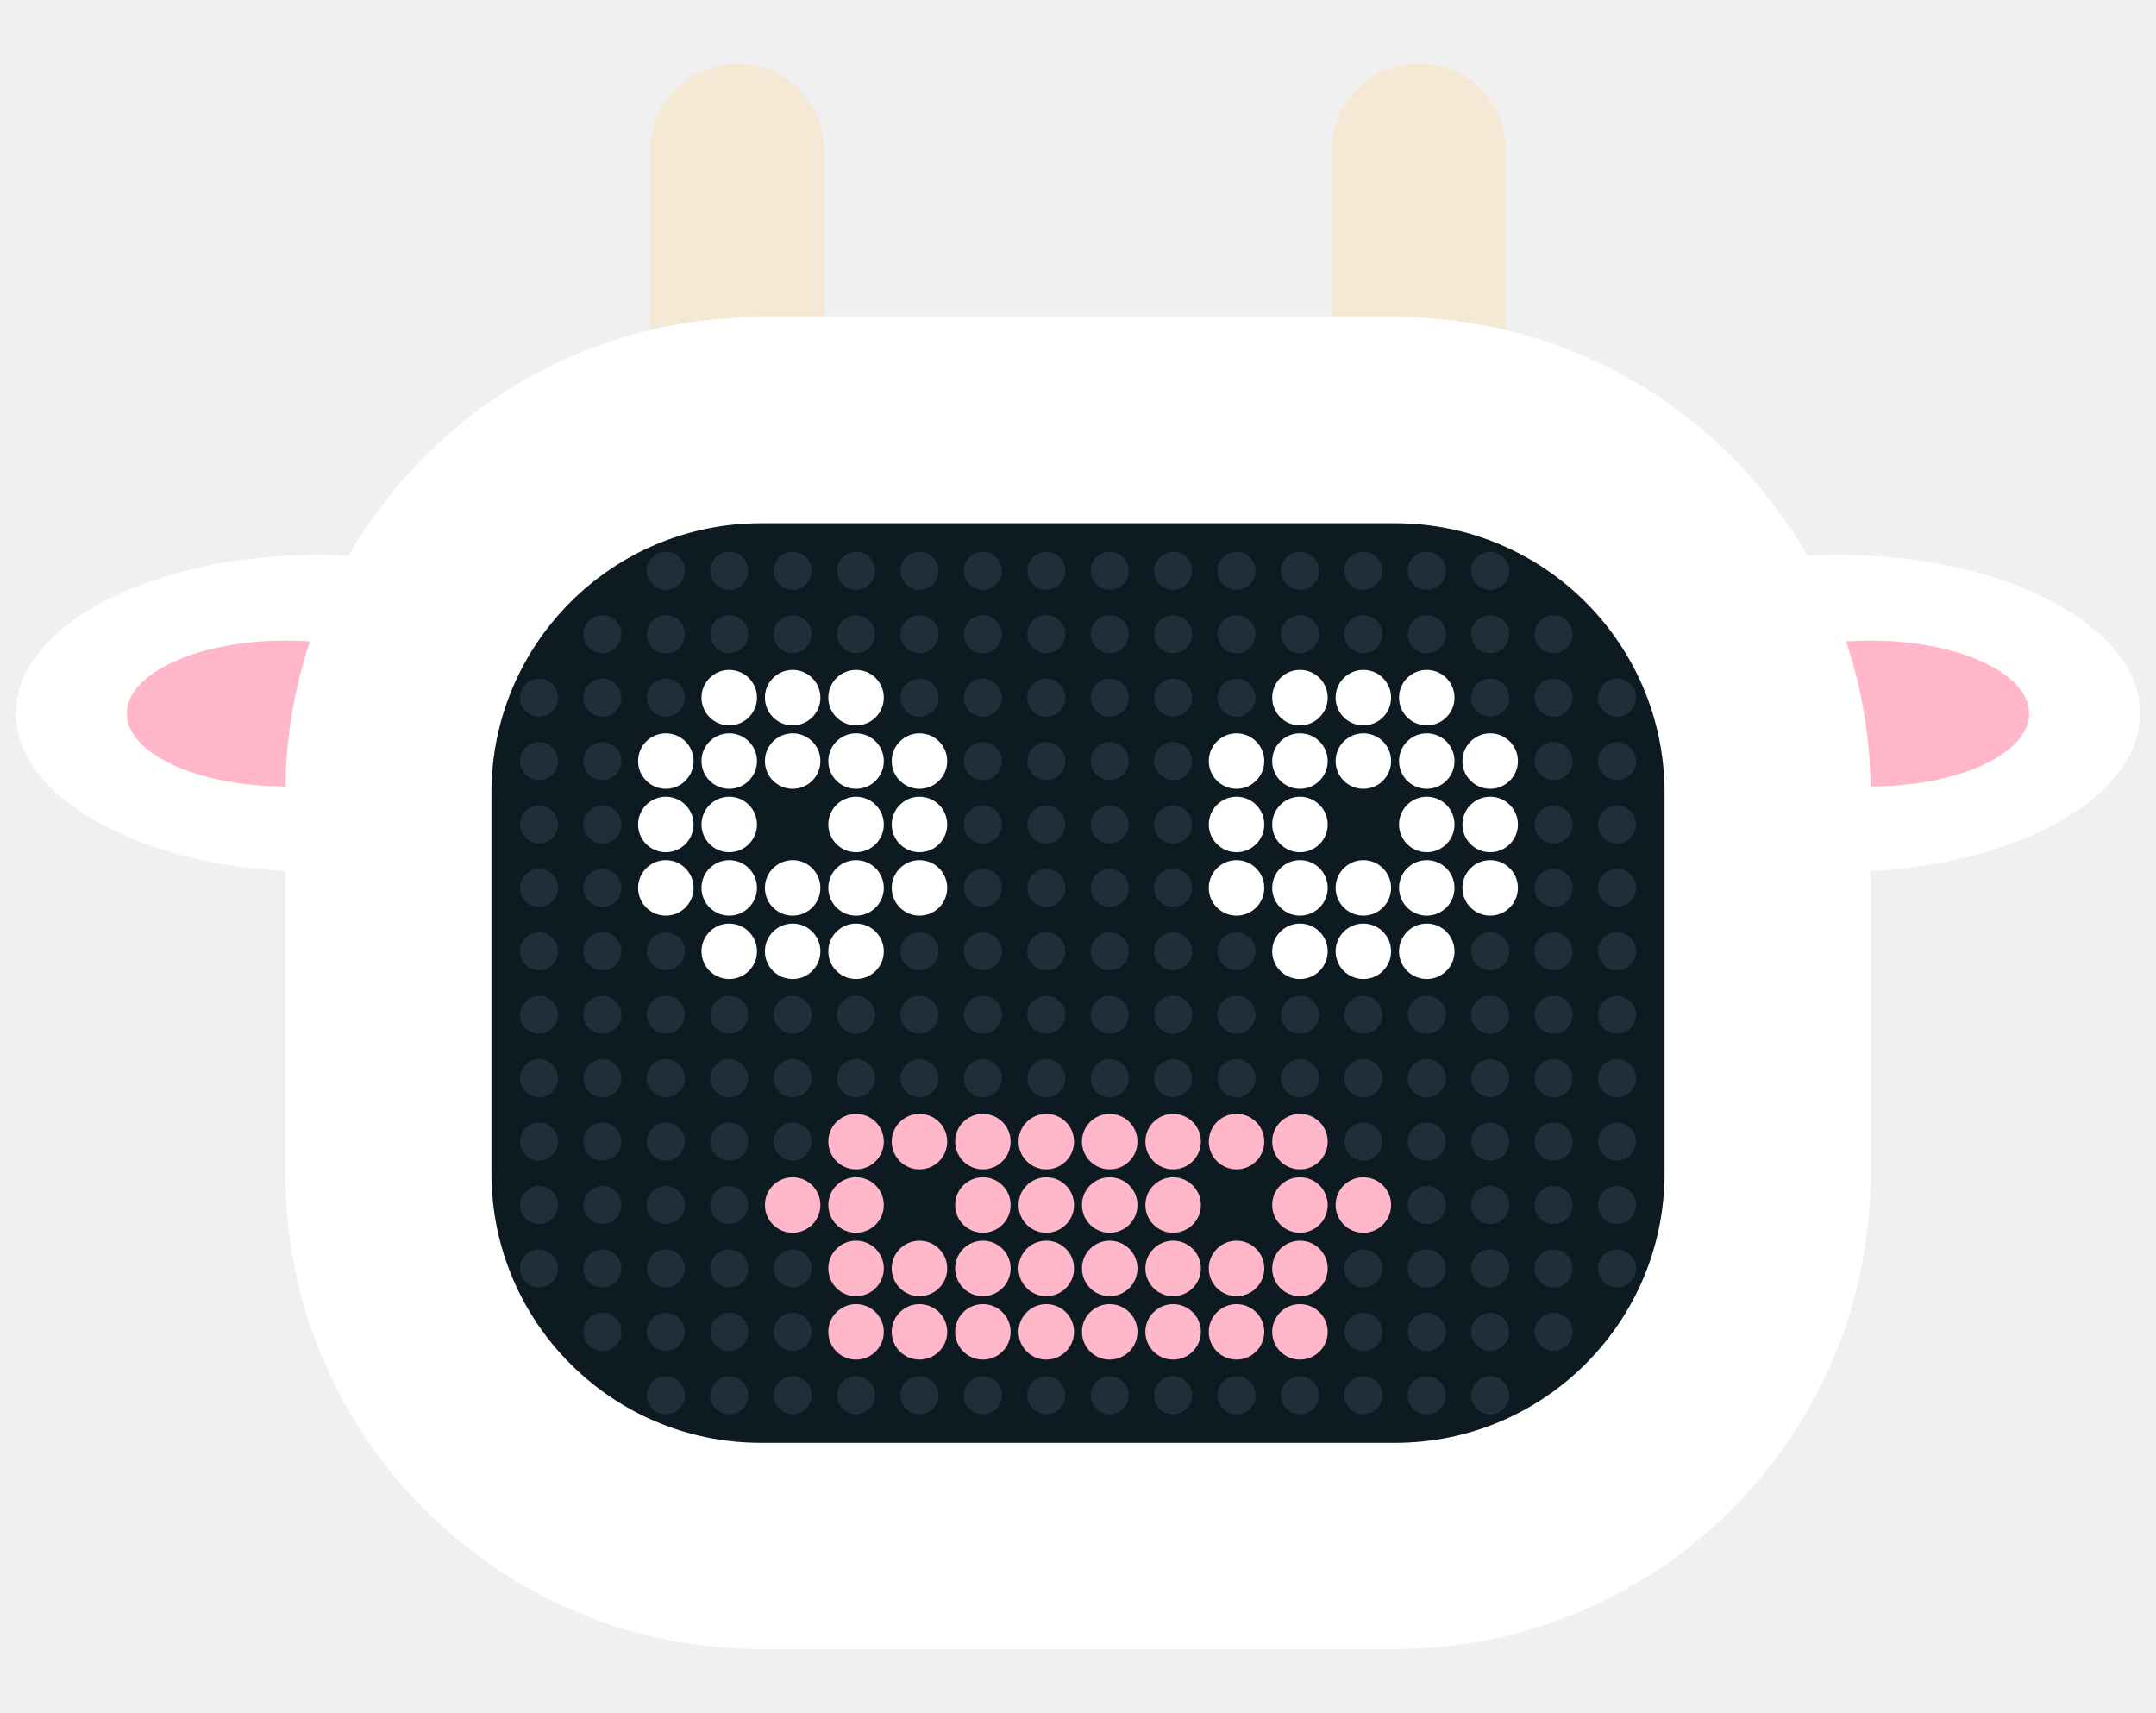
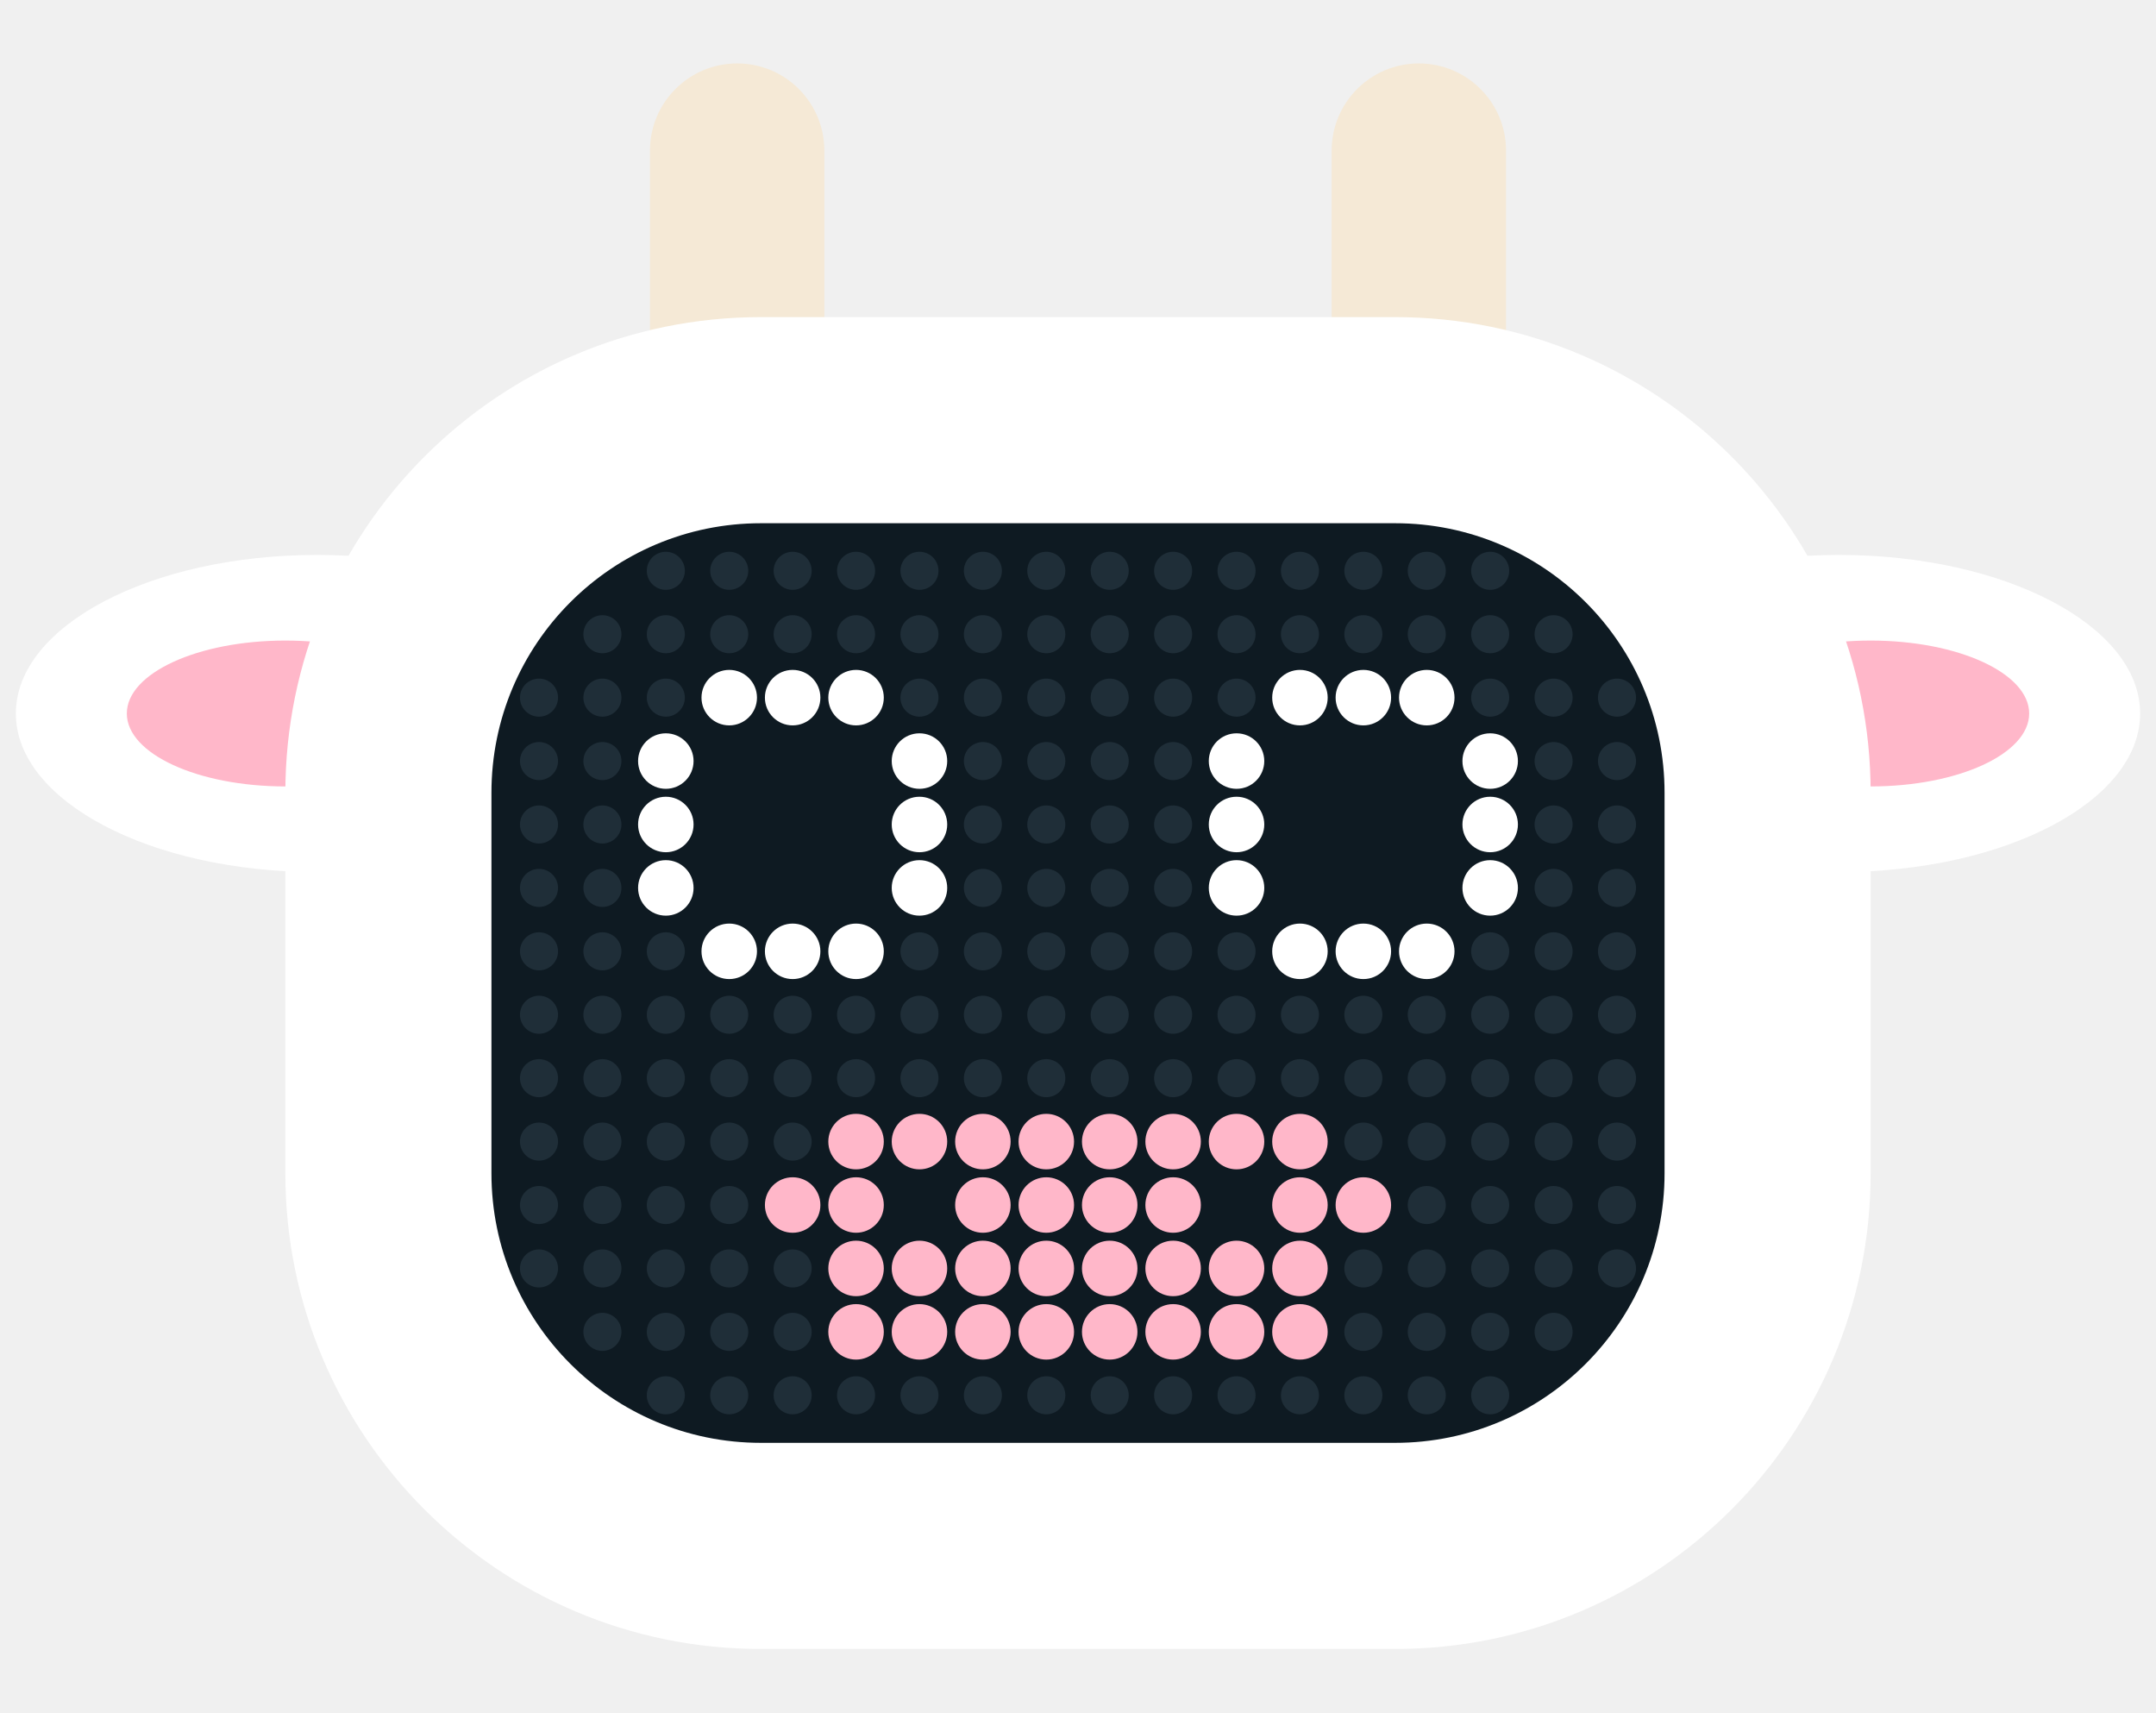
<svg xmlns="http://www.w3.org/2000/svg" viewBox="0 0 136 108">
  <rect x="41" y="4" width="11" height="24" rx="5.5" fill="#F5E9D6" />
  <rect x="84" y="4" width="11" height="24" rx="5.5" fill="#F5E9D6" />
  <ellipse cx="20" cy="45" rx="19" ry="10" fill="#FFFFFF" />
  <ellipse cx="18" cy="45" rx="10" ry="4.6" fill="#FFB7C9" />
  <ellipse cx="116" cy="45" rx="19" ry="10" fill="#FFFFFF" />
  <ellipse cx="118" cy="45" rx="10" ry="4.6" fill="#FFB7C9" />
  <rect x="18" y="20" width="100" height="84" rx="30" fill="#FFFFFF" />
  <rect x="31" y="33" width="74" height="58" rx="17" fill="#0E1A22" />
  <circle cx="42" cy="36" r="1.2" fill="#1F2E38" />
  <circle cx="46" cy="36" r="1.2" fill="#1F2E38" />
  <circle cx="50" cy="36" r="1.2" fill="#1F2E38" />
  <circle cx="54" cy="36" r="1.2" fill="#1F2E38" />
  <circle cx="58" cy="36" r="1.2" fill="#1F2E38" />
  <circle cx="62" cy="36" r="1.2" fill="#1F2E38" />
  <circle cx="66" cy="36" r="1.2" fill="#1F2E38" />
  <circle cx="70" cy="36" r="1.2" fill="#1F2E38" />
  <circle cx="74" cy="36" r="1.2" fill="#1F2E38" />
  <circle cx="78" cy="36" r="1.2" fill="#1F2E38" />
  <circle cx="82" cy="36" r="1.2" fill="#1F2E38" />
  <circle cx="86" cy="36" r="1.2" fill="#1F2E38" />
  <circle cx="90" cy="36" r="1.2" fill="#1F2E38" />
  <circle cx="94" cy="36" r="1.2" fill="#1F2E38" />
  <circle cx="38" cy="40" r="1.2" fill="#1F2E38" />
  <circle cx="42" cy="40" r="1.2" fill="#1F2E38" />
  <circle cx="46" cy="40" r="1.2" fill="#1F2E38" />
  <circle cx="50" cy="40" r="1.2" fill="#1F2E38" />
  <circle cx="54" cy="40" r="1.2" fill="#1F2E38" />
  <circle cx="58" cy="40" r="1.2" fill="#1F2E38" />
  <circle cx="62" cy="40" r="1.2" fill="#1F2E38" />
  <circle cx="66" cy="40" r="1.2" fill="#1F2E38" />
  <circle cx="70" cy="40" r="1.2" fill="#1F2E38" />
  <circle cx="74" cy="40" r="1.2" fill="#1F2E38" />
  <circle cx="78" cy="40" r="1.2" fill="#1F2E38" />
  <circle cx="82" cy="40" r="1.2" fill="#1F2E38" />
  <circle cx="86" cy="40" r="1.2" fill="#1F2E38" />
  <circle cx="90" cy="40" r="1.2" fill="#1F2E38" />
  <circle cx="94" cy="40" r="1.2" fill="#1F2E38" />
  <circle cx="98" cy="40" r="1.2" fill="#1F2E38" />
  <circle cx="34" cy="44" r="1.2" fill="#1F2E38" />
  <circle cx="38" cy="44" r="1.2" fill="#1F2E38" />
  <circle cx="42" cy="44" r="1.2" fill="#1F2E38" />
-   <circle cx="46" cy="44" r="1.75" fill="#FFFFFF" />
-   <circle cx="50" cy="44" r="1.75" fill="#FFFFFF" />
-   <circle cx="54" cy="44" r="1.75" fill="#FFFFFF" />
+   <circle class="ring" cx="46" cy="44" r="1.75" fill="#FFFFFF" />
+   <circle class="ring" cx="50" cy="44" r="1.75" fill="#FFFFFF" />
+   <circle class="ring" cx="54" cy="44" r="1.75" fill="#FFFFFF" />
  <circle cx="58" cy="44" r="1.2" fill="#1F2E38" />
  <circle cx="62" cy="44" r="1.2" fill="#1F2E38" />
  <circle cx="66" cy="44" r="1.2" fill="#1F2E38" />
  <circle cx="70" cy="44" r="1.2" fill="#1F2E38" />
  <circle cx="74" cy="44" r="1.2" fill="#1F2E38" />
  <circle cx="78" cy="44" r="1.2" fill="#1F2E38" />
-   <circle cx="82" cy="44" r="1.75" fill="#FFFFFF" />
-   <circle cx="86" cy="44" r="1.75" fill="#FFFFFF" />
-   <circle cx="90" cy="44" r="1.75" fill="#FFFFFF" />
+   <circle class="ring" cx="82" cy="44" r="1.75" fill="#FFFFFF" />
+   <circle class="ring" cx="86" cy="44" r="1.75" fill="#FFFFFF" />
+   <circle class="ring" cx="90" cy="44" r="1.75" fill="#FFFFFF" />
  <circle cx="94" cy="44" r="1.2" fill="#1F2E38" />
  <circle cx="98" cy="44" r="1.2" fill="#1F2E38" />
  <circle cx="102" cy="44" r="1.2" fill="#1F2E38" />
  <circle cx="34" cy="48" r="1.2" fill="#1F2E38" />
  <circle cx="38" cy="48" r="1.2" fill="#1F2E38" />
-   <circle cx="42" cy="48" r="1.75" fill="#FFFFFF" />
-   <circle cx="46" cy="48" r="1.75" fill="#FFFFFF" />
-   <circle cx="50" cy="48" r="1.75" fill="#FFFFFF" />
-   <circle cx="54" cy="48" r="1.75" fill="#FFFFFF" />
-   <circle cx="58" cy="48" r="1.75" fill="#FFFFFF" />
+   <circle class="ring" cx="42" cy="48" r="1.75" fill="#FFFFFF" />
+   <circle class="pupil" cx="46" cy="48" r="1.75" fill="#0E1A22" />
+   <circle class="pupil" cx="50" cy="48" r="1.75" fill="#0E1A22" />
+   <circle class="pupil" cx="54" cy="48" r="1.75" fill="#0E1A22" />
+   <circle class="ring" cx="58" cy="48" r="1.75" fill="#FFFFFF" />
  <circle cx="62" cy="48" r="1.2" fill="#1F2E38" />
  <circle cx="66" cy="48" r="1.2" fill="#1F2E38" />
  <circle cx="70" cy="48" r="1.2" fill="#1F2E38" />
  <circle cx="74" cy="48" r="1.2" fill="#1F2E38" />
-   <circle cx="78" cy="48" r="1.75" fill="#FFFFFF" />
-   <circle cx="82" cy="48" r="1.75" fill="#FFFFFF" />
-   <circle cx="86" cy="48" r="1.75" fill="#FFFFFF" />
-   <circle cx="90" cy="48" r="1.75" fill="#FFFFFF" />
-   <circle cx="94" cy="48" r="1.75" fill="#FFFFFF" />
+   <circle class="ring" cx="78" cy="48" r="1.75" fill="#FFFFFF" />
+   <circle class="pupil" cx="82" cy="48" r="1.75" fill="#0E1A22" />
+   <circle class="pupil" cx="86" cy="48" r="1.75" fill="#0E1A22" />
+   <circle class="pupil" cx="90" cy="48" r="1.75" fill="#0E1A22" />
+   <circle class="ring" cx="94" cy="48" r="1.75" fill="#FFFFFF" />
  <circle cx="98" cy="48" r="1.2" fill="#1F2E38" />
  <circle cx="102" cy="48" r="1.2" fill="#1F2E38" />
  <circle cx="34" cy="52" r="1.2" fill="#1F2E38" />
  <circle cx="38" cy="52" r="1.2" fill="#1F2E38" />
-   <circle cx="42" cy="52" r="1.75" fill="#FFFFFF" />
-   <circle cx="46" cy="52" r="1.75" fill="#FFFFFF" />
+   <circle class="ring" cx="42" cy="52" r="1.75" fill="#FFFFFF" />
+   <circle class="pupil" cx="46" cy="52" r="1.75" fill="#0E1A22" />
  <circle class="pupil" cx="50" cy="52" r="1.75" fill="#0E1A22" />
-   <circle cx="54" cy="52" r="1.75" fill="#FFFFFF" />
-   <circle cx="58" cy="52" r="1.75" fill="#FFFFFF" />
+   <circle class="pupil" cx="54" cy="52" r="1.75" fill="#0E1A22" />
+   <circle class="ring" cx="58" cy="52" r="1.75" fill="#FFFFFF" />
  <circle cx="62" cy="52" r="1.2" fill="#1F2E38" />
  <circle cx="66" cy="52" r="1.2" fill="#1F2E38" />
  <circle cx="70" cy="52" r="1.2" fill="#1F2E38" />
  <circle cx="74" cy="52" r="1.2" fill="#1F2E38" />
-   <circle cx="78" cy="52" r="1.75" fill="#FFFFFF" />
-   <circle cx="82" cy="52" r="1.75" fill="#FFFFFF" />
+   <circle class="ring" cx="78" cy="52" r="1.75" fill="#FFFFFF" />
+   <circle class="pupil" cx="82" cy="52" r="1.75" fill="#0E1A22" />
  <circle class="pupil" cx="86" cy="52" r="1.75" fill="#0E1A22" />
-   <circle cx="90" cy="52" r="1.75" fill="#FFFFFF" />
-   <circle cx="94" cy="52" r="1.75" fill="#FFFFFF" />
+   <circle class="pupil" cx="90" cy="52" r="1.75" fill="#0E1A22" />
+   <circle class="ring" cx="94" cy="52" r="1.75" fill="#FFFFFF" />
  <circle cx="98" cy="52" r="1.2" fill="#1F2E38" />
  <circle cx="102" cy="52" r="1.2" fill="#1F2E38" />
  <circle cx="34" cy="56" r="1.2" fill="#1F2E38" />
  <circle cx="38" cy="56" r="1.2" fill="#1F2E38" />
-   <circle cx="42" cy="56" r="1.75" fill="#FFFFFF" />
-   <circle cx="46" cy="56" r="1.75" fill="#FFFFFF" />
-   <circle cx="50" cy="56" r="1.75" fill="#FFFFFF" />
-   <circle cx="54" cy="56" r="1.75" fill="#FFFFFF" />
-   <circle cx="58" cy="56" r="1.75" fill="#FFFFFF" />
+   <circle class="ring" cx="42" cy="56" r="1.75" fill="#FFFFFF" />
+   <circle class="pupil" cx="46" cy="56" r="1.75" fill="#0E1A22" />
+   <circle class="pupil" cx="50" cy="56" r="1.75" fill="#0E1A22" />
+   <circle class="pupil" cx="54" cy="56" r="1.75" fill="#0E1A22" />
+   <circle class="ring" cx="58" cy="56" r="1.75" fill="#FFFFFF" />
  <circle cx="62" cy="56" r="1.2" fill="#1F2E38" />
  <circle cx="66" cy="56" r="1.2" fill="#1F2E38" />
  <circle cx="70" cy="56" r="1.2" fill="#1F2E38" />
  <circle cx="74" cy="56" r="1.2" fill="#1F2E38" />
-   <circle cx="78" cy="56" r="1.75" fill="#FFFFFF" />
-   <circle cx="82" cy="56" r="1.75" fill="#FFFFFF" />
-   <circle cx="86" cy="56" r="1.75" fill="#FFFFFF" />
-   <circle cx="90" cy="56" r="1.75" fill="#FFFFFF" />
-   <circle cx="94" cy="56" r="1.75" fill="#FFFFFF" />
+   <circle class="ring" cx="78" cy="56" r="1.75" fill="#FFFFFF" />
+   <circle class="pupil" cx="82" cy="56" r="1.75" fill="#0E1A22" />
+   <circle class="pupil" cx="86" cy="56" r="1.75" fill="#0E1A22" />
+   <circle class="pupil" cx="90" cy="56" r="1.75" fill="#0E1A22" />
+   <circle class="ring" cx="94" cy="56" r="1.75" fill="#FFFFFF" />
  <circle cx="98" cy="56" r="1.2" fill="#1F2E38" />
  <circle cx="102" cy="56" r="1.2" fill="#1F2E38" />
  <circle cx="34" cy="60" r="1.2" fill="#1F2E38" />
  <circle cx="38" cy="60" r="1.2" fill="#1F2E38" />
  <circle cx="42" cy="60" r="1.2" fill="#1F2E38" />
-   <circle cx="46" cy="60" r="1.75" fill="#FFFFFF" />
-   <circle cx="50" cy="60" r="1.75" fill="#FFFFFF" />
-   <circle cx="54" cy="60" r="1.75" fill="#FFFFFF" />
+   <circle class="ring" cx="46" cy="60" r="1.75" fill="#FFFFFF" />
+   <circle class="ring" cx="50" cy="60" r="1.75" fill="#FFFFFF" />
+   <circle class="ring" cx="54" cy="60" r="1.75" fill="#FFFFFF" />
  <circle cx="58" cy="60" r="1.2" fill="#1F2E38" />
  <circle cx="62" cy="60" r="1.2" fill="#1F2E38" />
  <circle cx="66" cy="60" r="1.2" fill="#1F2E38" />
  <circle cx="70" cy="60" r="1.2" fill="#1F2E38" />
  <circle cx="74" cy="60" r="1.2" fill="#1F2E38" />
  <circle cx="78" cy="60" r="1.2" fill="#1F2E38" />
-   <circle cx="82" cy="60" r="1.75" fill="#FFFFFF" />
-   <circle cx="86" cy="60" r="1.75" fill="#FFFFFF" />
-   <circle cx="90" cy="60" r="1.75" fill="#FFFFFF" />
+   <circle class="ring" cx="82" cy="60" r="1.75" fill="#FFFFFF" />
+   <circle class="ring" cx="86" cy="60" r="1.75" fill="#FFFFFF" />
+   <circle class="ring" cx="90" cy="60" r="1.75" fill="#FFFFFF" />
  <circle cx="94" cy="60" r="1.2" fill="#1F2E38" />
  <circle cx="98" cy="60" r="1.2" fill="#1F2E38" />
  <circle cx="102" cy="60" r="1.2" fill="#1F2E38" />
  <circle cx="34" cy="64" r="1.2" fill="#1F2E38" />
  <circle cx="38" cy="64" r="1.2" fill="#1F2E38" />
  <circle cx="42" cy="64" r="1.2" fill="#1F2E38" />
  <circle cx="46" cy="64" r="1.2" fill="#1F2E38" />
  <circle cx="50" cy="64" r="1.2" fill="#1F2E38" />
  <circle cx="54" cy="64" r="1.2" fill="#1F2E38" />
  <circle cx="58" cy="64" r="1.2" fill="#1F2E38" />
  <circle cx="62" cy="64" r="1.2" fill="#1F2E38" />
  <circle cx="66" cy="64" r="1.2" fill="#1F2E38" />
  <circle cx="70" cy="64" r="1.2" fill="#1F2E38" />
  <circle cx="74" cy="64" r="1.2" fill="#1F2E38" />
  <circle cx="78" cy="64" r="1.2" fill="#1F2E38" />
  <circle cx="82" cy="64" r="1.2" fill="#1F2E38" />
  <circle cx="86" cy="64" r="1.2" fill="#1F2E38" />
  <circle cx="90" cy="64" r="1.2" fill="#1F2E38" />
  <circle cx="94" cy="64" r="1.2" fill="#1F2E38" />
  <circle cx="98" cy="64" r="1.2" fill="#1F2E38" />
  <circle cx="102" cy="64" r="1.2" fill="#1F2E38" />
  <circle cx="34" cy="68" r="1.2" fill="#1F2E38" />
  <circle cx="38" cy="68" r="1.2" fill="#1F2E38" />
  <circle cx="42" cy="68" r="1.2" fill="#1F2E38" />
  <circle cx="46" cy="68" r="1.2" fill="#1F2E38" />
  <circle cx="50" cy="68" r="1.2" fill="#1F2E38" />
  <circle cx="54" cy="68" r="1.2" fill="#1F2E38" />
  <circle cx="58" cy="68" r="1.2" fill="#1F2E38" />
  <circle cx="62" cy="68" r="1.2" fill="#1F2E38" />
  <circle cx="66" cy="68" r="1.2" fill="#1F2E38" />
  <circle cx="70" cy="68" r="1.2" fill="#1F2E38" />
  <circle cx="74" cy="68" r="1.2" fill="#1F2E38" />
  <circle cx="78" cy="68" r="1.2" fill="#1F2E38" />
  <circle cx="82" cy="68" r="1.2" fill="#1F2E38" />
  <circle cx="86" cy="68" r="1.2" fill="#1F2E38" />
  <circle cx="90" cy="68" r="1.2" fill="#1F2E38" />
  <circle cx="94" cy="68" r="1.2" fill="#1F2E38" />
  <circle cx="98" cy="68" r="1.2" fill="#1F2E38" />
  <circle cx="102" cy="68" r="1.2" fill="#1F2E38" />
  <circle cx="34" cy="72" r="1.2" fill="#1F2E38" />
  <circle cx="38" cy="72" r="1.2" fill="#1F2E38" />
  <circle cx="42" cy="72" r="1.2" fill="#1F2E38" />
  <circle cx="46" cy="72" r="1.2" fill="#1F2E38" />
  <circle cx="50" cy="72" r="1.2" fill="#1F2E38" />
  <circle cx="54" cy="72" r="1.75" fill="#FFB7C9" />
  <circle cx="58" cy="72" r="1.75" fill="#FFB7C9" />
  <circle cx="62" cy="72" r="1.75" fill="#FFB7C9" />
  <circle cx="66" cy="72" r="1.75" fill="#FFB7C9" />
  <circle cx="70" cy="72" r="1.75" fill="#FFB7C9" />
  <circle cx="74" cy="72" r="1.75" fill="#FFB7C9" />
  <circle cx="78" cy="72" r="1.75" fill="#FFB7C9" />
  <circle cx="82" cy="72" r="1.75" fill="#FFB7C9" />
  <circle cx="86" cy="72" r="1.2" fill="#1F2E38" />
  <circle cx="90" cy="72" r="1.2" fill="#1F2E38" />
  <circle cx="94" cy="72" r="1.2" fill="#1F2E38" />
  <circle cx="98" cy="72" r="1.2" fill="#1F2E38" />
  <circle cx="102" cy="72" r="1.2" fill="#1F2E38" />
  <circle cx="34" cy="76" r="1.2" fill="#1F2E38" />
  <circle cx="38" cy="76" r="1.2" fill="#1F2E38" />
  <circle cx="42" cy="76" r="1.2" fill="#1F2E38" />
  <circle cx="46" cy="76" r="1.2" fill="#1F2E38" />
  <circle cx="50" cy="76" r="1.75" fill="#FFB7C9" />
  <circle cx="54" cy="76" r="1.75" fill="#FFB7C9" />
  <circle class="nostril" cx="58" cy="76" r="1.75" fill="#0E1A22" />
  <circle cx="62" cy="76" r="1.75" fill="#FFB7C9" />
  <circle cx="66" cy="76" r="1.75" fill="#FFB7C9" />
  <circle cx="70" cy="76" r="1.75" fill="#FFB7C9" />
  <circle cx="74" cy="76" r="1.75" fill="#FFB7C9" />
  <circle class="nostril" cx="78" cy="76" r="1.75" fill="#0E1A22" />
  <circle cx="82" cy="76" r="1.75" fill="#FFB7C9" />
  <circle cx="86" cy="76" r="1.75" fill="#FFB7C9" />
  <circle cx="90" cy="76" r="1.2" fill="#1F2E38" />
  <circle cx="94" cy="76" r="1.2" fill="#1F2E38" />
  <circle cx="98" cy="76" r="1.2" fill="#1F2E38" />
  <circle cx="102" cy="76" r="1.2" fill="#1F2E38" />
  <circle cx="34" cy="80" r="1.2" fill="#1F2E38" />
  <circle cx="38" cy="80" r="1.2" fill="#1F2E38" />
  <circle cx="42" cy="80" r="1.2" fill="#1F2E38" />
  <circle cx="46" cy="80" r="1.2" fill="#1F2E38" />
  <circle cx="50" cy="80" r="1.2" fill="#1F2E38" />
  <circle cx="54" cy="80" r="1.75" fill="#FFB7C9" />
  <circle cx="58" cy="80" r="1.75" fill="#FFB7C9" />
  <circle cx="62" cy="80" r="1.75" fill="#FFB7C9" />
  <circle cx="66" cy="80" r="1.75" fill="#FFB7C9" />
  <circle cx="70" cy="80" r="1.75" fill="#FFB7C9" />
  <circle cx="74" cy="80" r="1.75" fill="#FFB7C9" />
  <circle cx="78" cy="80" r="1.75" fill="#FFB7C9" />
  <circle cx="82" cy="80" r="1.75" fill="#FFB7C9" />
  <circle cx="86" cy="80" r="1.2" fill="#1F2E38" />
  <circle cx="90" cy="80" r="1.2" fill="#1F2E38" />
  <circle cx="94" cy="80" r="1.2" fill="#1F2E38" />
  <circle cx="98" cy="80" r="1.2" fill="#1F2E38" />
  <circle cx="102" cy="80" r="1.2" fill="#1F2E38" />
  <circle cx="38" cy="84" r="1.2" fill="#1F2E38" />
  <circle cx="42" cy="84" r="1.2" fill="#1F2E38" />
  <circle cx="46" cy="84" r="1.2" fill="#1F2E38" />
  <circle cx="50" cy="84" r="1.2" fill="#1F2E38" />
  <circle cx="54" cy="84" r="1.75" fill="#FFB7C9" />
  <circle cx="58" cy="84" r="1.75" fill="#FFB7C9" />
  <circle cx="62" cy="84" r="1.75" fill="#FFB7C9" />
  <circle cx="66" cy="84" r="1.75" fill="#FFB7C9" />
  <circle cx="70" cy="84" r="1.75" fill="#FFB7C9" />
  <circle cx="74" cy="84" r="1.75" fill="#FFB7C9" />
  <circle cx="78" cy="84" r="1.75" fill="#FFB7C9" />
  <circle cx="82" cy="84" r="1.75" fill="#FFB7C9" />
  <circle cx="86" cy="84" r="1.2" fill="#1F2E38" />
  <circle cx="90" cy="84" r="1.2" fill="#1F2E38" />
  <circle cx="94" cy="84" r="1.2" fill="#1F2E38" />
  <circle cx="98" cy="84" r="1.2" fill="#1F2E38" />
  <circle cx="42" cy="88" r="1.2" fill="#1F2E38" />
  <circle cx="46" cy="88" r="1.2" fill="#1F2E38" />
  <circle cx="50" cy="88" r="1.2" fill="#1F2E38" />
  <circle cx="54" cy="88" r="1.2" fill="#1F2E38" />
  <circle cx="58" cy="88" r="1.2" fill="#1F2E38" />
  <circle cx="62" cy="88" r="1.2" fill="#1F2E38" />
  <circle cx="66" cy="88" r="1.2" fill="#1F2E38" />
  <circle cx="70" cy="88" r="1.2" fill="#1F2E38" />
  <circle cx="74" cy="88" r="1.2" fill="#1F2E38" />
  <circle cx="78" cy="88" r="1.2" fill="#1F2E38" />
  <circle cx="82" cy="88" r="1.2" fill="#1F2E38" />
  <circle cx="86" cy="88" r="1.2" fill="#1F2E38" />
  <circle cx="90" cy="88" r="1.2" fill="#1F2E38" />
  <circle cx="94" cy="88" r="1.2" fill="#1F2E38" />
</svg>
